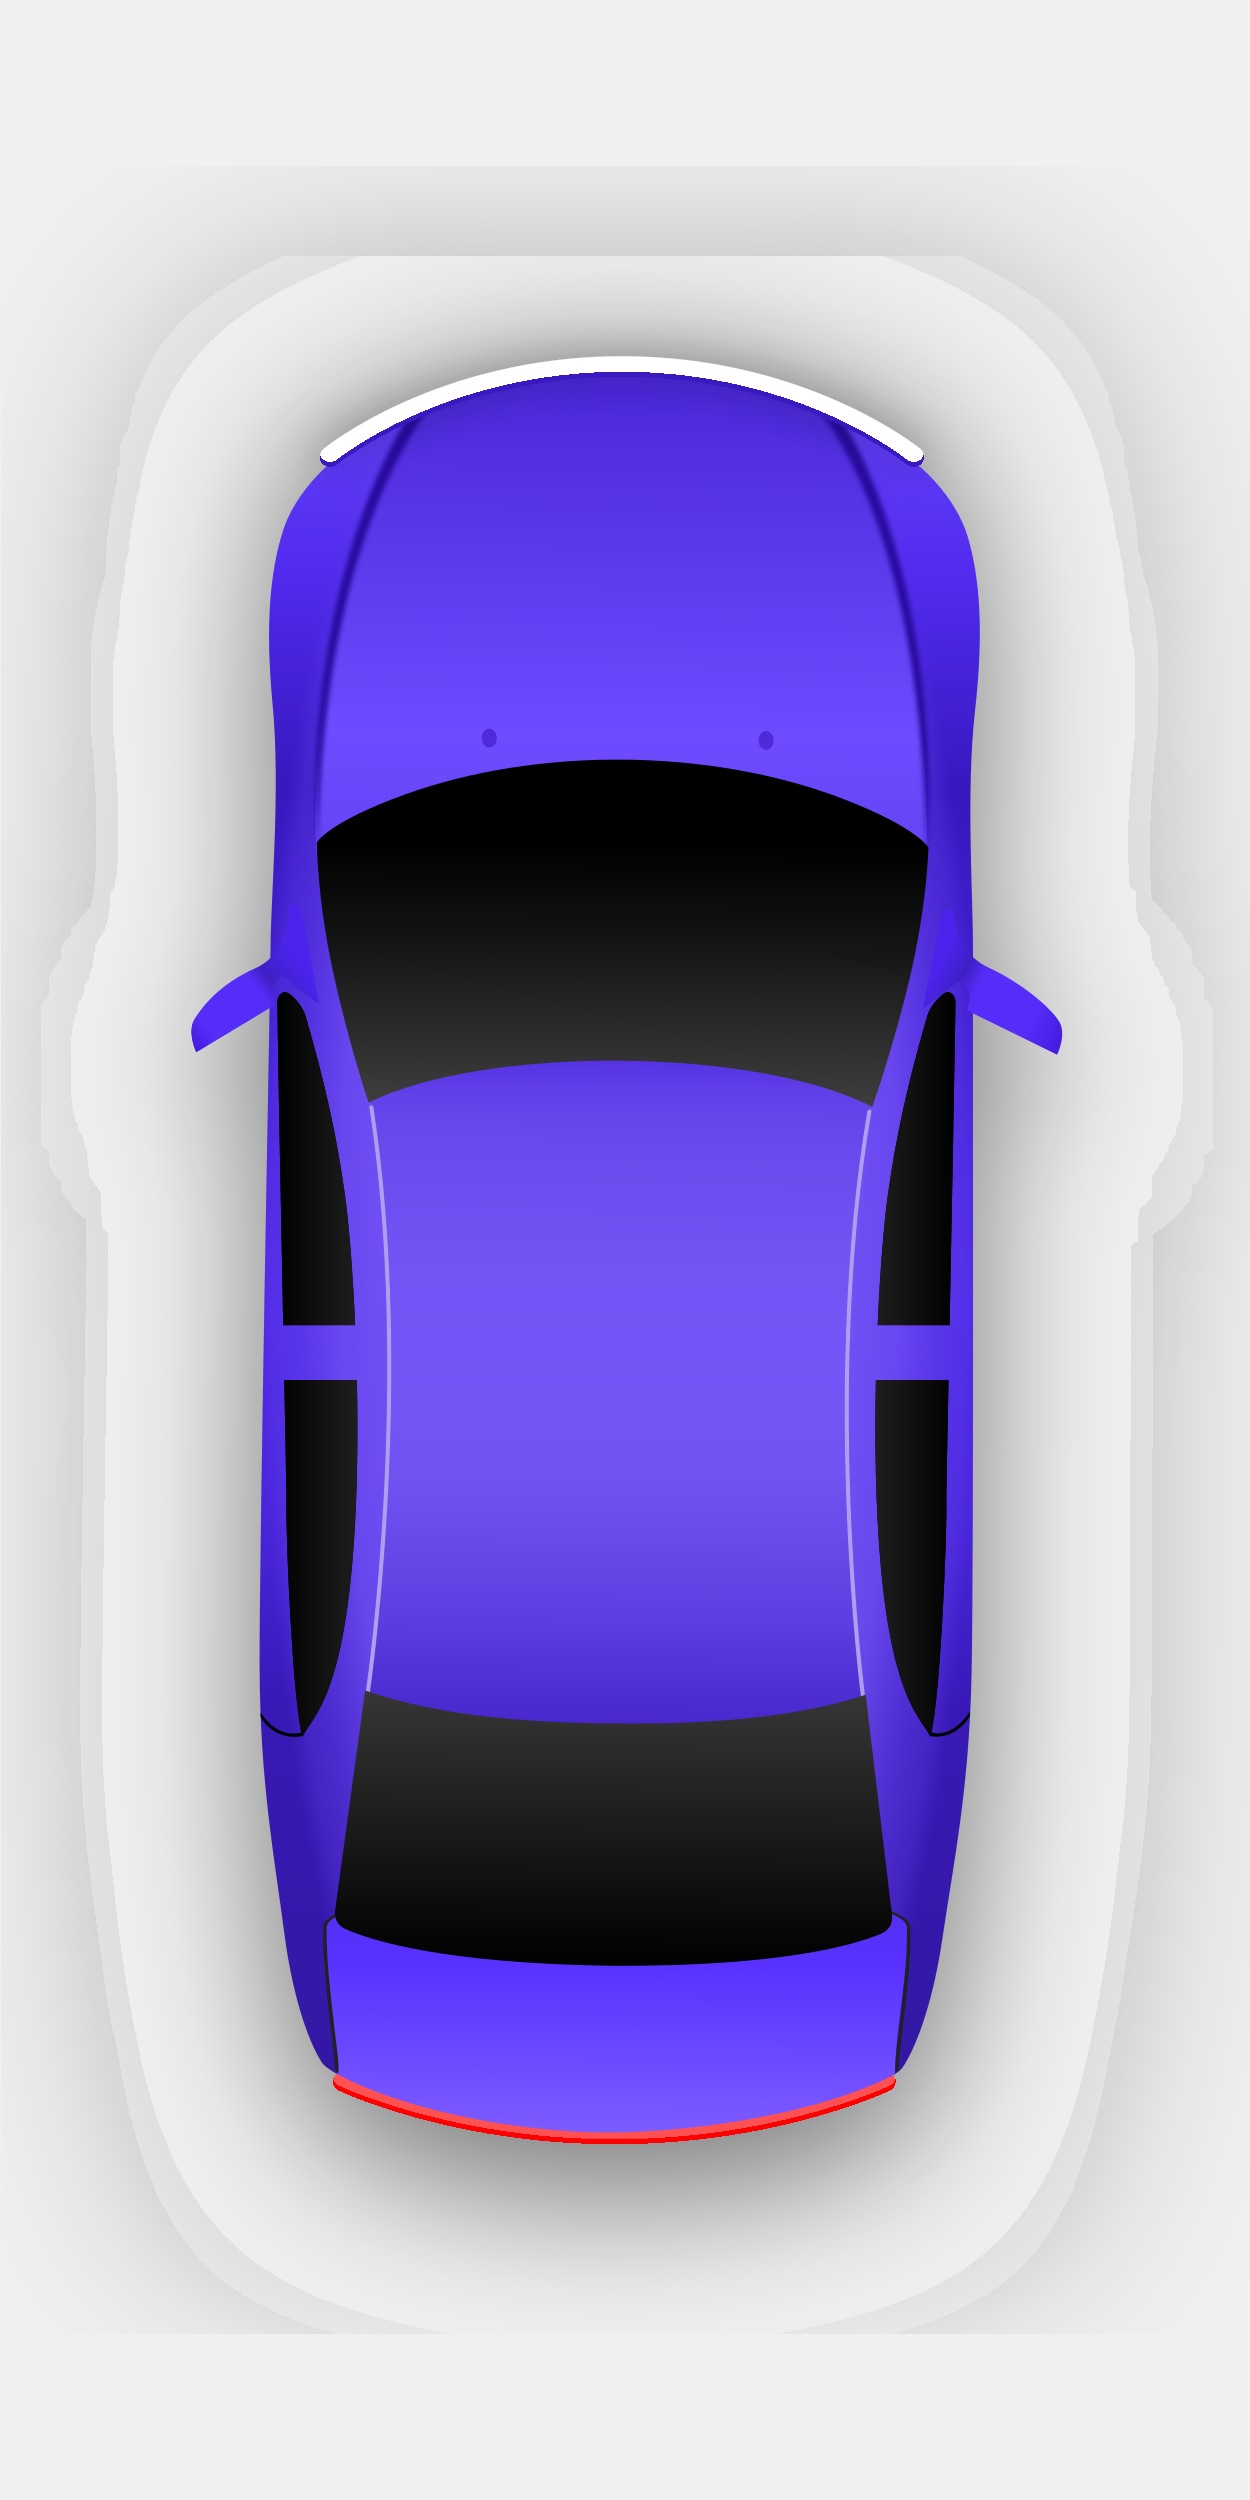
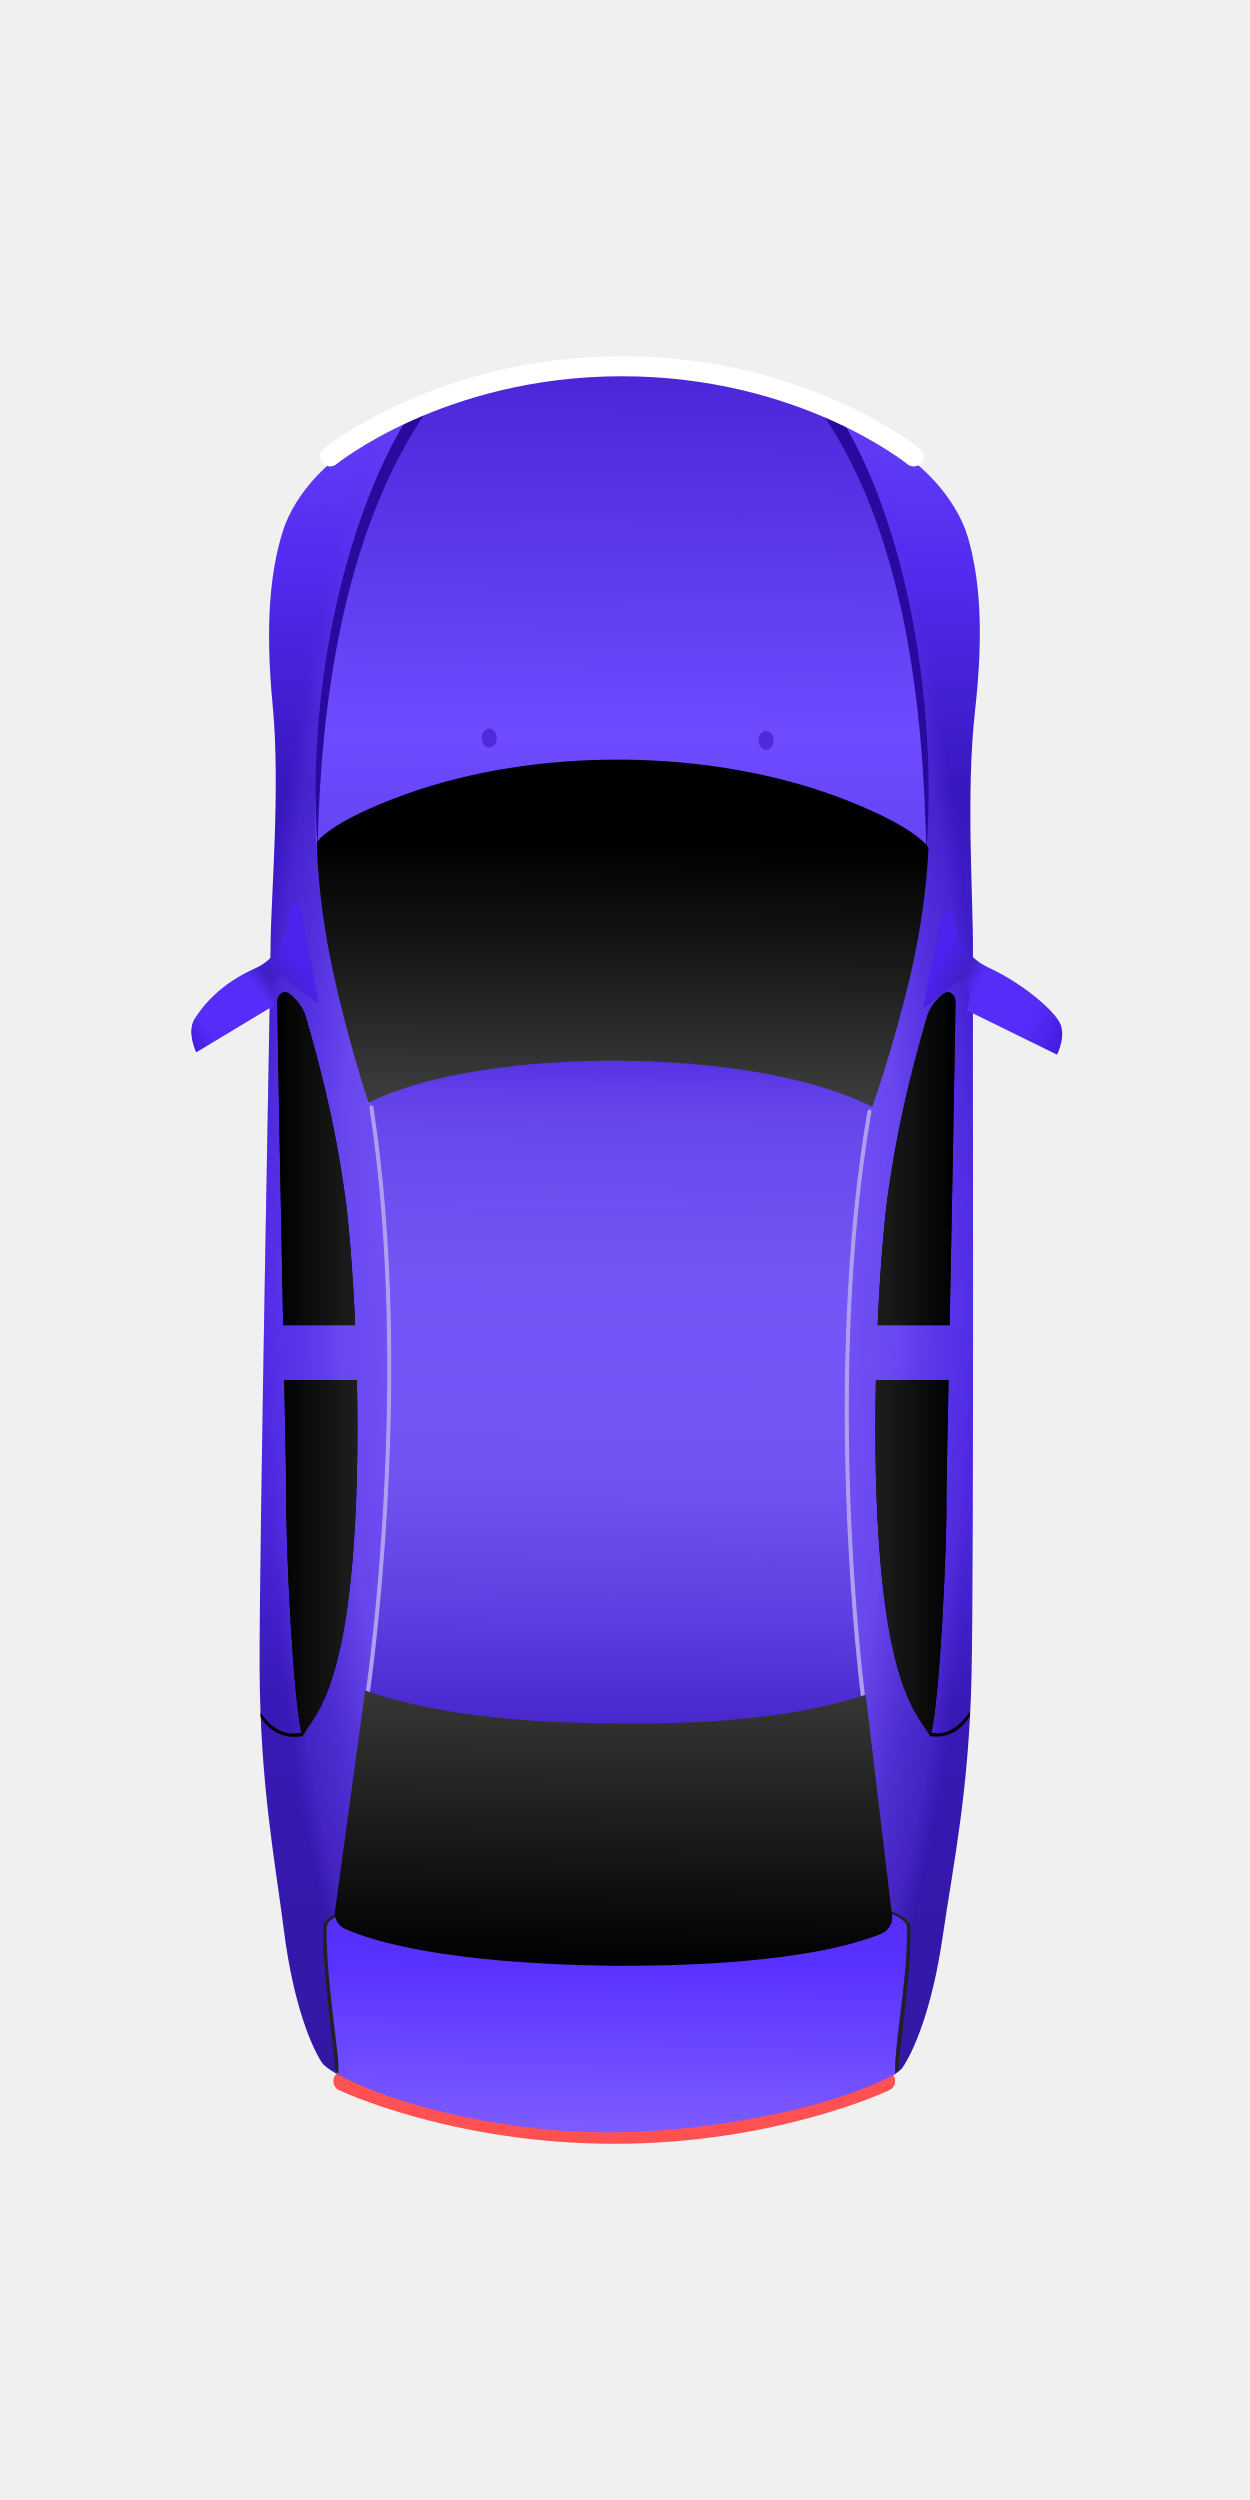
<svg xmlns="http://www.w3.org/2000/svg" width="25" height="50" viewBox="0 0 25 50" fill="none">
  <g clip-path="url(#clip0_368_15674)">
-     <g filter="url(#filter0_d_368_15674)">
-       <g filter="url(#filter1_d_368_15674)">
-         <path fill-rule="evenodd" clip-rule="evenodd" d="M12.534 7.378C13.801 7.404 15.72 8.019 16.407 8.22C17.093 8.42 16.811 8.523 17.59 8.829C18.37 9.135 19.13 9.965 19.358 10.745C19.585 11.526 19.686 12.575 19.5 14.221C19.314 15.866 19.467 18.024 19.459 19.012C19.451 20 19.482 31.199 19.431 33.5C19.381 35.801 19.069 37.261 18.852 38.742C18.637 40.223 18.254 41.058 18.048 41.355C17.842 41.653 15.659 42.608 12.906 42.584C12.677 42.582 12.453 42.579 12.234 42.575C12.015 42.575 11.79 42.575 11.561 42.573C8.808 42.549 6.642 41.557 6.441 41.256C6.24 40.955 5.872 40.114 5.681 38.629C5.49 37.145 5.204 35.68 5.192 33.378C5.181 31.077 5.404 19.88 5.412 18.892C5.42 17.904 5.611 15.749 5.453 14.101C5.295 12.452 5.413 11.405 5.655 10.629C5.896 9.852 6.669 9.035 7.454 8.742C8.239 8.45 7.958 8.342 8.648 8.154C9.338 7.965 11.267 7.382 12.534 7.378" fill="url(#paint0_linear_368_15674)" />
-         <path fill-rule="evenodd" clip-rule="evenodd" d="M12.534 7.378C13.801 7.404 15.72 8.019 16.407 8.22C17.093 8.42 16.811 8.523 17.59 8.829C18.37 9.135 19.13 9.965 19.358 10.745C19.585 11.526 19.686 12.575 19.5 14.221C19.314 15.866 19.467 18.024 19.459 19.012C19.451 20 19.482 31.199 19.431 33.5C19.381 35.801 19.069 37.261 18.852 38.742C18.637 40.223 18.254 41.058 18.048 41.355C17.842 41.653 15.659 42.608 12.906 42.584C12.677 42.582 12.453 42.579 12.234 42.575C12.015 42.575 11.79 42.575 11.561 42.573C8.808 42.549 6.642 41.557 6.441 41.256C6.24 40.955 5.872 40.114 5.681 38.629C5.49 37.145 5.204 35.68 5.192 33.378C5.181 31.077 5.404 19.88 5.412 18.892C5.42 17.904 5.611 15.749 5.453 14.101C5.295 12.452 5.413 11.405 5.655 10.629C5.896 9.852 6.669 9.035 7.454 8.742C8.239 8.45 7.958 8.342 8.648 8.154C9.338 7.965 11.267 7.382 12.534 7.378" fill="url(#paint1_radial_368_15674)" />
-         <g filter="url(#filter2_i_368_15674)">
-           <path d="M6.867 41.623C6.867 41.623 9.084 42.676 12.285 42.676C15.486 42.676 17.703 41.623 17.703 41.623" stroke="#FF5151" stroke-width="0.4" stroke-linecap="round" />
-         </g>
-         <path fill-rule="evenodd" clip-rule="evenodd" d="M12.534 7.378C14.31 7.378 15.72 8.019 16.406 8.22C17.052 8.888 17.28 9.623 17.494 10.004C18.22 12.408 18.54 14.075 18.54 17.002C18.354 18.648 17.719 21.119 17.421 22.071C17.101 23.096 16.769 28.207 16.994 30.583C16.994 32.13 17.584 36.438 17.822 38.259C18.168 38.371 18.219 38.517 18.147 39.108C17.962 40.634 17.87 41.228 17.935 41.357C17.908 41.396 17.961 41.444 17.87 41.501C16.391 42.267 13.88 42.65 12.152 42.65C10.424 42.65 8.127 42.224 6.747 41.484C6.747 41.353 6.728 41.044 6.704 40.853C6.681 40.662 6.407 39.4 6.495 38.629C6.495 38.509 6.535 38.412 6.77 38.281C6.77 37.496 7.334 34.616 7.695 30.583C7.915 27.162 7.716 23.172 7.398 21.999C6.735 19.549 6.506 18.488 6.514 17.5C6.106 17.5 6.386 13.903 6.651 13.049C6.804 12.068 7.467 9.951 7.686 9.553C7.905 9.154 8.041 8.469 8.648 8.153C9.338 7.965 10.758 7.378 12.534 7.378Z" fill="url(#paint2_linear_368_15674)" />
-         <g filter="url(#filter3_f_368_15674)">
-           <path fill-rule="evenodd" clip-rule="evenodd" d="M16.416 8.227C18.11 10.668 18.469 14.177 18.527 17.055C18.753 14.023 18.121 10.51 16.837 8.396C16.712 8.314 16.521 8.252 16.416 8.227Z" fill="#280A9E" />
-         </g>
-         <g filter="url(#filter4_f_368_15674)">
-           <path fill-rule="evenodd" clip-rule="evenodd" d="M8.561 8.179C6.866 10.62 6.411 14.075 6.352 16.953C6.127 13.921 6.851 10.49 8.134 8.377C8.24 8.279 8.456 8.204 8.561 8.179Z" fill="#280A9E" />
-         </g>
-         <g filter="url(#filter5_di_368_15674)">
-           <path d="M6.602 9.128C6.602 9.128 8.812 7.325 12.438 7.325C16.064 7.325 18.274 9.128 18.274 9.128" stroke="white" stroke-width="0.4" stroke-linecap="round" />
-         </g>
-         <path fill-rule="evenodd" clip-rule="evenodd" d="M7.395 33.871L7.38 33.882C7.362 33.896 7.337 33.892 7.323 33.874C7.316 33.865 7.312 33.855 7.314 33.844C7.365 33.49 8.207 27.481 7.386 22.152C7.384 22.14 7.387 22.129 7.394 22.12C7.408 22.102 7.433 22.098 7.451 22.111L7.452 22.112C7.461 22.119 7.467 22.129 7.469 22.14C8.316 27.636 7.398 33.854 7.395 33.871Z" fill="#3910D7" />
-         <path fill-rule="evenodd" clip-rule="evenodd" d="M7.395 33.871L7.38 33.882C7.362 33.896 7.337 33.892 7.323 33.874C7.316 33.865 7.312 33.855 7.314 33.844C7.365 33.49 8.207 27.481 7.386 22.152C7.384 22.14 7.387 22.129 7.394 22.12C7.408 22.102 7.433 22.098 7.451 22.111L7.452 22.112C7.461 22.119 7.467 22.129 7.469 22.14C8.316 27.636 7.398 33.854 7.395 33.871Z" fill="white" fill-opacity="0.59" />
-         <path fill-rule="evenodd" clip-rule="evenodd" d="M5.111 19.366C4.398 19.685 4.062 20.117 3.896 20.377C3.732 20.637 3.925 21.043 3.925 21.043L5.496 20.096C5.496 20.096 5.37 19.762 5.517 19.621C5.664 19.48 5.612 19.503 5.91 19.743C6.207 19.984 6.376 20.08 6.376 20.08C6.376 20.08 6.186 19.009 6.12 18.691C6.108 18.632 6.063 17.942 5.804 18.102C5.804 18.102 5.825 19.047 5.111 19.366Z" fill="#562DF8" />
-         <path fill-rule="evenodd" clip-rule="evenodd" d="M5.111 19.366C4.398 19.685 4.062 20.117 3.896 20.377C3.732 20.637 3.925 21.043 3.925 21.043L5.496 20.096C5.496 20.096 5.37 19.762 5.517 19.621C5.664 19.48 5.612 19.503 5.91 19.743C6.207 19.984 6.376 20.08 6.376 20.08C6.376 20.08 6.186 19.009 6.12 18.691C6.108 18.632 6.063 17.942 5.804 18.102C5.804 18.102 5.825 19.047 5.111 19.366Z" fill="url(#paint3_linear_368_15674)" />
-         <path fill-rule="evenodd" clip-rule="evenodd" d="M17.221 33.955L17.235 33.966C17.253 33.979 17.279 33.976 17.293 33.959C17.3 33.95 17.303 33.941 17.302 33.929C17.259 33.583 16.518 27.555 17.43 22.237C17.432 22.226 17.43 22.214 17.423 22.205C17.409 22.187 17.384 22.183 17.366 22.196L17.365 22.196C17.356 22.203 17.349 22.212 17.347 22.224C16.407 27.705 17.218 33.937 17.221 33.955Z" fill="#3910D7" />
-         <path fill-rule="evenodd" clip-rule="evenodd" d="M17.221 33.955L17.235 33.966C17.253 33.979 17.279 33.976 17.293 33.959C17.3 33.95 17.303 33.941 17.302 33.929C17.259 33.583 16.518 27.555 17.43 22.237C17.432 22.226 17.43 22.214 17.423 22.205C17.409 22.187 17.384 22.183 17.366 22.196L17.365 22.196C17.356 22.203 17.349 22.212 17.347 22.224C16.407 27.705 17.218 33.937 17.221 33.955Z" fill="white" fill-opacity="0.59" />
-         <path d="M18.927 29.953C18.947 30.779 18.793 34.139 18.606 34.733C18.432 34.366 17.862 34.029 17.617 31.335C17.51 30.158 17.492 28.83 17.518 27.603L18.971 27.603C18.947 28.82 18.929 29.726 18.927 29.953ZM18.873 19.873C18.989 19.788 19.112 19.9 19.11 20.043C19.084 21.77 19.034 24.386 18.992 26.504L17.553 26.503C17.602 25.385 17.682 24.436 17.758 23.895C17.923 22.707 18.162 21.639 18.543 20.325C18.592 20.156 18.731 19.978 18.873 19.873Z" fill="#000202" />
-         <path d="M18.927 29.953C18.947 30.779 18.793 34.139 18.606 34.733C18.432 34.366 17.862 34.029 17.617 31.335C17.51 30.158 17.492 28.83 17.518 27.603L18.971 27.603C18.947 28.82 18.929 29.726 18.927 29.953ZM18.873 19.873C18.989 19.788 19.112 19.9 19.11 20.043C19.084 21.77 19.034 24.386 18.992 26.504L17.553 26.503C17.602 25.385 17.682 24.436 17.758 23.895C17.923 22.707 18.162 21.639 18.543 20.325C18.592 20.156 18.731 19.978 18.873 19.873Z" fill="url(#paint4_linear_368_15674)" />
-         <path d="M5.728 29.953C5.709 30.779 5.863 34.139 6.049 34.733C6.224 34.366 6.794 34.029 7.039 31.335C7.146 30.158 7.164 28.83 7.138 27.603L5.685 27.603C5.709 28.82 5.726 29.726 5.728 29.953ZM5.783 19.873C5.667 19.788 5.544 19.9 5.546 20.043C5.571 21.77 5.622 24.386 5.664 26.504L7.103 26.503C7.054 25.385 6.974 24.436 6.898 23.895C6.733 22.707 6.494 21.639 6.113 20.325C6.064 20.156 5.925 19.978 5.783 19.873Z" fill="#000202" />
-         <path d="M5.728 29.953C5.709 30.779 5.863 34.139 6.049 34.733C6.224 34.366 6.794 34.029 7.039 31.335C7.146 30.158 7.164 28.83 7.138 27.603L5.685 27.603C5.709 28.82 5.726 29.726 5.728 29.953ZM5.783 19.873C5.667 19.788 5.544 19.9 5.546 20.043C5.571 21.77 5.622 24.386 5.664 26.504L7.103 26.503C7.054 25.385 6.974 24.436 6.898 23.895C6.733 22.707 6.494 21.639 6.113 20.325C6.064 20.156 5.925 19.978 5.783 19.873Z" fill="url(#paint5_linear_368_15674)" />
-         <path fill-rule="evenodd" clip-rule="evenodd" d="M18.603 34.721C18.603 34.721 19.089 34.839 19.396 34.318L19.397 34.232C19.027 34.795 18.627 34.65 18.627 34.65" fill="#000202" />
-         <path fill-rule="evenodd" clip-rule="evenodd" d="M6.052 34.72C6.052 34.72 5.52 34.859 5.212 34.338L5.212 34.252C5.582 34.816 6.028 34.649 6.028 34.649" fill="#000202" />
-         <path fill-rule="evenodd" clip-rule="evenodd" d="M19.061 18.207C19.061 18.207 19.054 19.016 19.762 19.347C20.47 19.678 21.021 20.166 21.182 20.429C21.342 20.692 21.142 21.094 21.142 21.094L19.335 20.207C19.335 20.207 19.466 19.875 19.322 19.731C19.177 19.587 19.191 19.604 18.89 19.839C18.587 20.074 18.455 20.175 18.455 20.175C18.455 20.175 18.663 19.108 18.734 18.792C18.747 18.732 18.805 18.043 19.061 18.207Z" fill="url(#paint6_linear_368_15674)" />
-         <path fill-rule="evenodd" clip-rule="evenodd" d="M9.783 14.95C9.866 14.951 9.935 14.867 9.936 14.762C9.937 14.659 9.869 14.573 9.786 14.573C9.703 14.572 9.635 14.656 9.634 14.76C9.633 14.864 9.7 14.949 9.783 14.95" fill="#4E2ADB" />
-         <path fill-rule="evenodd" clip-rule="evenodd" d="M15.321 14.997C15.404 14.998 15.472 14.914 15.473 14.809C15.474 14.705 15.407 14.62 15.324 14.62C15.241 14.619 15.172 14.703 15.171 14.807C15.17 14.911 15.238 14.996 15.321 14.997" fill="#4E2ADB" />
-         <path fill-rule="evenodd" clip-rule="evenodd" d="M6.846 38.228L6.894 38.238L6.879 38.267C6.878 38.268 6.537 38.374 6.533 38.545C6.528 38.847 6.544 39.17 6.581 39.572C6.617 39.971 6.673 40.451 6.749 41.066C6.767 41.213 6.773 41.348 6.77 41.473L6.699 41.395C6.698 41.293 6.692 41.185 6.677 41.068C6.602 40.455 6.546 39.976 6.509 39.574C6.472 39.172 6.456 38.848 6.462 38.545C6.466 38.346 6.845 38.228 6.846 38.228" fill="#1F2222" />
-         <path fill-rule="evenodd" clip-rule="evenodd" d="M17.826 38.228L17.777 38.238L17.793 38.267C17.794 38.268 18.135 38.374 18.139 38.545C18.144 38.847 18.128 39.17 18.091 39.572C18.055 39.971 17.998 40.451 17.923 41.066C17.905 41.213 17.899 41.348 17.902 41.473L17.973 41.395C17.974 41.293 17.98 41.185 17.995 41.068C18.07 40.455 18.126 39.976 18.163 39.574C18.2 39.172 18.216 38.848 18.21 38.545C18.206 38.346 17.827 38.228 17.826 38.228" fill="#1F2222" />
-         <path fill-rule="evenodd" clip-rule="evenodd" d="M8.097 15.89C6.559 16.446 6.336 16.848 6.336 16.848C6.336 16.848 6.343 17.971 6.659 19.426C6.975 20.881 7.372 22.053 7.372 22.053C9.686 20.898 15.151 20.944 17.445 22.139C17.445 22.139 17.862 20.974 18.203 19.525C18.544 18.075 18.569 16.953 18.569 16.953C18.569 16.953 18.354 16.547 16.826 15.964C14.196 14.963 10.743 14.933 8.097 15.89" fill="url(#paint7_linear_368_15674)" />
-         <path fill-rule="evenodd" clip-rule="evenodd" d="M12.303 34.467C10.791 34.464 8.832 34.349 7.303 33.809C7.102 35.278 6.902 36.748 6.701 38.217C6.68 38.371 6.761 38.515 6.906 38.58C7.419 38.809 8.87 39.273 12.262 39.316C15.653 39.331 17.113 38.891 17.63 38.671C17.775 38.609 17.859 38.467 17.841 38.313C17.665 36.84 17.49 35.367 17.314 33.894C15.776 34.408 13.815 34.489 12.303 34.467" fill="url(#paint8_linear_368_15674)" />
-       </g>
-     </g>
+     <path fill-rule="evenodd" clip-rule="evenodd" d="M12.534 7.378C13.801 7.404 15.72 8.019 16.407 8.22C17.093 8.42 16.811 8.523 17.59 8.829C18.37 9.135 19.13 9.965 19.358 10.745C19.585 11.526 19.686 12.575 19.5 14.221C19.314 15.866 19.467 18.024 19.459 19.012C19.451 20 19.482 31.199 19.431 33.5C19.381 35.801 19.069 37.261 18.852 38.742C18.637 40.223 18.254 41.058 18.048 41.355C17.842 41.653 15.659 42.608 12.906 42.584C12.677 42.582 12.453 42.579 12.234 42.575C12.015 42.575 11.79 42.575 11.561 42.573C8.808 42.549 6.642 41.557 6.441 41.256C6.24 40.955 5.872 40.114 5.681 38.629C5.49 37.145 5.204 35.68 5.192 33.378C5.181 31.077 5.404 19.88 5.412 18.892C5.42 17.904 5.611 15.749 5.453 14.101C5.295 12.452 5.413 11.405 5.655 10.629C5.896 9.852 6.669 9.035 7.454 8.742C8.239 8.45 7.958 8.342 8.648 8.154C9.338 7.965 11.267 7.382 12.534 7.378" fill="url(#paint0_linear_368_15674)" />
+     <path fill-rule="evenodd" clip-rule="evenodd" d="M12.534 7.378C13.801 7.404 15.72 8.019 16.407 8.22C17.093 8.42 16.811 8.523 17.59 8.829C18.37 9.135 19.13 9.965 19.358 10.745C19.585 11.526 19.686 12.575 19.5 14.221C19.314 15.866 19.467 18.024 19.459 19.012C19.451 20 19.482 31.199 19.431 33.5C19.381 35.801 19.069 37.261 18.852 38.742C18.637 40.223 18.254 41.058 18.048 41.355C17.842 41.653 15.659 42.608 12.906 42.584C12.677 42.582 12.453 42.579 12.234 42.575C12.015 42.575 11.79 42.575 11.561 42.573C8.808 42.549 6.642 41.557 6.441 41.256C6.24 40.955 5.872 40.114 5.681 38.629C5.49 37.145 5.204 35.68 5.192 33.378C5.181 31.077 5.404 19.88 5.412 18.892C5.42 17.904 5.611 15.749 5.453 14.101C5.295 12.452 5.413 11.405 5.655 10.629C5.896 9.852 6.669 9.035 7.454 8.742C8.239 8.45 7.958 8.342 8.648 8.154C9.338 7.965 11.267 7.382 12.534 7.378" fill="url(#paint1_radial_368_15674)" />
+     <path d="M6.867 41.623C6.867 41.623 9.084 42.676 12.285 42.676C15.486 42.676 17.703 41.623 17.703 41.623" stroke="#FF5151" stroke-width="0.4" stroke-linecap="round" />
+     <path fill-rule="evenodd" clip-rule="evenodd" d="M12.534 7.378C14.31 7.378 15.72 8.019 16.406 8.22C17.052 8.888 17.28 9.623 17.494 10.004C18.22 12.408 18.54 14.075 18.54 17.002C18.354 18.648 17.719 21.119 17.421 22.071C17.101 23.096 16.769 28.207 16.994 30.583C16.994 32.13 17.584 36.438 17.822 38.259C18.168 38.371 18.219 38.517 18.147 39.108C17.962 40.634 17.87 41.228 17.935 41.357C17.908 41.396 17.961 41.444 17.87 41.501C16.391 42.267 13.88 42.65 12.152 42.65C10.424 42.65 8.127 42.224 6.747 41.484C6.747 41.353 6.728 41.044 6.704 40.853C6.681 40.662 6.407 39.4 6.495 38.629C6.495 38.509 6.535 38.412 6.77 38.281C6.77 37.496 7.334 34.616 7.695 30.583C7.915 27.162 7.716 23.172 7.398 21.999C6.735 19.549 6.506 18.488 6.514 17.5C6.106 17.5 6.386 13.903 6.651 13.049C6.804 12.068 7.467 9.951 7.686 9.553C7.905 9.154 8.041 8.469 8.648 8.153C9.338 7.965 10.758 7.378 12.534 7.378Z" fill="url(#paint2_linear_368_15674)" />
+     <path fill-rule="evenodd" clip-rule="evenodd" d="M16.416 8.227C18.11 10.668 18.469 14.177 18.527 17.055C18.753 14.023 18.121 10.51 16.837 8.396C16.712 8.314 16.521 8.252 16.416 8.227Z" fill="#280A9E" />
+     <path fill-rule="evenodd" clip-rule="evenodd" d="M8.561 8.179C6.866 10.62 6.411 14.075 6.352 16.953C6.127 13.921 6.851 10.49 8.134 8.377C8.24 8.279 8.456 8.204 8.561 8.179Z" fill="#280A9E" />
+     <path d="M6.602 9.128C6.602 9.128 8.812 7.325 12.438 7.325C16.064 7.325 18.274 9.128 18.274 9.128" stroke="white" stroke-width="0.4" stroke-linecap="round" />
+     <path fill-rule="evenodd" clip-rule="evenodd" d="M7.395 33.871L7.38 33.882C7.362 33.896 7.337 33.892 7.323 33.874C7.316 33.865 7.312 33.855 7.314 33.844C7.365 33.49 8.207 27.481 7.386 22.152C7.384 22.14 7.387 22.129 7.394 22.12C7.408 22.102 7.433 22.098 7.451 22.111L7.452 22.112C7.461 22.119 7.467 22.129 7.469 22.14C8.316 27.636 7.398 33.854 7.395 33.871Z" fill="#3910D7" />
+     <path fill-rule="evenodd" clip-rule="evenodd" d="M7.395 33.871L7.38 33.882C7.362 33.896 7.337 33.892 7.323 33.874C7.316 33.865 7.312 33.855 7.314 33.844C7.365 33.49 8.207 27.481 7.386 22.152C7.384 22.14 7.387 22.129 7.394 22.12C7.408 22.102 7.433 22.098 7.451 22.111L7.452 22.112C7.461 22.119 7.467 22.129 7.469 22.14C8.316 27.636 7.398 33.854 7.395 33.871Z" fill="white" fill-opacity="0.59" />
+     <path fill-rule="evenodd" clip-rule="evenodd" d="M5.111 19.366C4.398 19.685 4.062 20.117 3.896 20.377C3.732 20.637 3.925 21.043 3.925 21.043L5.496 20.096C5.496 20.096 5.37 19.762 5.517 19.621C5.664 19.48 5.612 19.503 5.91 19.743C6.207 19.984 6.376 20.08 6.376 20.08C6.376 20.08 6.186 19.009 6.12 18.691C6.108 18.632 6.063 17.942 5.804 18.102C5.804 18.102 5.825 19.047 5.111 19.366Z" fill="#562DF8" />
+     <path fill-rule="evenodd" clip-rule="evenodd" d="M5.111 19.366C4.398 19.685 4.062 20.117 3.896 20.377C3.732 20.637 3.925 21.043 3.925 21.043L5.496 20.096C5.496 20.096 5.37 19.762 5.517 19.621C5.664 19.48 5.612 19.503 5.91 19.743C6.207 19.984 6.376 20.08 6.376 20.08C6.376 20.08 6.186 19.009 6.12 18.691C6.108 18.632 6.063 17.942 5.804 18.102C5.804 18.102 5.825 19.047 5.111 19.366Z" fill="url(#paint3_linear_368_15674)" />
+     <path fill-rule="evenodd" clip-rule="evenodd" d="M17.221 33.955L17.235 33.966C17.253 33.979 17.279 33.976 17.293 33.959C17.3 33.95 17.303 33.941 17.302 33.929C17.259 33.583 16.518 27.555 17.43 22.237C17.432 22.226 17.43 22.214 17.423 22.205C17.409 22.187 17.384 22.183 17.366 22.196L17.365 22.196C17.356 22.203 17.349 22.212 17.347 22.224C16.407 27.705 17.218 33.937 17.221 33.955Z" fill="#3910D7" />
+     <path fill-rule="evenodd" clip-rule="evenodd" d="M17.221 33.955L17.235 33.966C17.253 33.979 17.279 33.976 17.293 33.959C17.3 33.95 17.303 33.941 17.302 33.929C17.259 33.583 16.518 27.555 17.43 22.237C17.432 22.226 17.43 22.214 17.423 22.205C17.409 22.187 17.384 22.183 17.366 22.196L17.365 22.196C17.356 22.203 17.349 22.212 17.347 22.224C16.407 27.705 17.218 33.937 17.221 33.955Z" fill="white" fill-opacity="0.59" />
+     <path d="M18.927 29.953C18.947 30.779 18.793 34.139 18.606 34.733C18.432 34.366 17.862 34.029 17.617 31.335C17.51 30.158 17.492 28.83 17.518 27.603L18.971 27.603C18.947 28.82 18.929 29.726 18.927 29.953ZM18.873 19.873C18.989 19.788 19.112 19.9 19.11 20.043C19.084 21.77 19.034 24.386 18.992 26.504L17.553 26.503C17.602 25.385 17.682 24.436 17.758 23.895C17.923 22.707 18.162 21.639 18.543 20.325C18.592 20.156 18.731 19.978 18.873 19.873Z" fill="#000202" />
+     <path d="M18.927 29.953C18.947 30.779 18.793 34.139 18.606 34.733C18.432 34.366 17.862 34.029 17.617 31.335C17.51 30.158 17.492 28.83 17.518 27.603L18.971 27.603C18.947 28.82 18.929 29.726 18.927 29.953ZM18.873 19.873C18.989 19.788 19.112 19.9 19.11 20.043C19.084 21.77 19.034 24.386 18.992 26.504L17.553 26.503C17.602 25.385 17.682 24.436 17.758 23.895C17.923 22.707 18.162 21.639 18.543 20.325C18.592 20.156 18.731 19.978 18.873 19.873Z" fill="url(#paint4_linear_368_15674)" />
+     <path d="M5.728 29.953C5.709 30.779 5.863 34.139 6.049 34.733C6.224 34.366 6.794 34.029 7.039 31.335C7.146 30.158 7.164 28.83 7.138 27.603L5.685 27.603C5.709 28.82 5.726 29.726 5.728 29.953ZM5.783 19.873C5.667 19.788 5.544 19.9 5.546 20.043C5.571 21.77 5.622 24.386 5.664 26.504L7.103 26.503C7.054 25.385 6.974 24.436 6.898 23.895C6.733 22.707 6.494 21.639 6.113 20.325C6.064 20.156 5.925 19.978 5.783 19.873Z" fill="#000202" />
+     <path d="M5.728 29.953C5.709 30.779 5.863 34.139 6.049 34.733C6.224 34.366 6.794 34.029 7.039 31.335C7.146 30.158 7.164 28.83 7.138 27.603L5.685 27.603C5.709 28.82 5.726 29.726 5.728 29.953ZM5.783 19.873C5.667 19.788 5.544 19.9 5.546 20.043C5.571 21.77 5.622 24.386 5.664 26.504L7.103 26.503C7.054 25.385 6.974 24.436 6.898 23.895C6.733 22.707 6.494 21.639 6.113 20.325C6.064 20.156 5.925 19.978 5.783 19.873Z" fill="url(#paint5_linear_368_15674)" />
+     <path fill-rule="evenodd" clip-rule="evenodd" d="M18.603 34.721C18.603 34.721 19.089 34.839 19.396 34.318L19.397 34.232C19.027 34.795 18.627 34.65 18.627 34.65" fill="#000202" />
+     <path fill-rule="evenodd" clip-rule="evenodd" d="M6.052 34.72C6.052 34.72 5.52 34.859 5.212 34.338L5.212 34.252C5.582 34.816 6.028 34.649 6.028 34.649" fill="#000202" />
+     <path fill-rule="evenodd" clip-rule="evenodd" d="M19.061 18.207C19.061 18.207 19.054 19.016 19.762 19.347C20.47 19.678 21.021 20.166 21.182 20.429C21.342 20.692 21.142 21.094 21.142 21.094L19.335 20.207C19.335 20.207 19.466 19.875 19.322 19.731C19.177 19.587 19.191 19.604 18.89 19.839C18.587 20.074 18.455 20.175 18.455 20.175C18.455 20.175 18.663 19.108 18.734 18.792C18.747 18.732 18.805 18.043 19.061 18.207Z" fill="url(#paint6_linear_368_15674)" />
+     <path fill-rule="evenodd" clip-rule="evenodd" d="M9.783 14.95C9.866 14.951 9.935 14.867 9.936 14.762C9.937 14.659 9.869 14.573 9.786 14.573C9.703 14.572 9.635 14.656 9.634 14.76C9.633 14.864 9.7 14.949 9.783 14.95" fill="#4E2ADB" />
+     <path fill-rule="evenodd" clip-rule="evenodd" d="M15.321 14.997C15.404 14.998 15.472 14.914 15.473 14.809C15.474 14.705 15.407 14.62 15.324 14.62C15.241 14.619 15.172 14.703 15.171 14.807C15.17 14.911 15.238 14.996 15.321 14.997" fill="#4E2ADB" />
+     <path fill-rule="evenodd" clip-rule="evenodd" d="M6.846 38.228L6.894 38.238L6.879 38.267C6.878 38.268 6.537 38.374 6.533 38.545C6.528 38.847 6.544 39.17 6.581 39.572C6.617 39.971 6.673 40.451 6.749 41.066C6.767 41.213 6.773 41.348 6.77 41.473L6.699 41.395C6.698 41.293 6.692 41.185 6.677 41.068C6.602 40.455 6.546 39.976 6.509 39.574C6.472 39.172 6.456 38.848 6.462 38.545C6.466 38.346 6.845 38.228 6.846 38.228" fill="#1F2222" />
+     <path fill-rule="evenodd" clip-rule="evenodd" d="M17.826 38.228L17.777 38.238L17.793 38.267C17.794 38.268 18.135 38.374 18.139 38.545C18.144 38.847 18.128 39.17 18.091 39.572C18.055 39.971 17.998 40.451 17.923 41.066C17.905 41.213 17.899 41.348 17.902 41.473L17.973 41.395C17.974 41.293 17.98 41.185 17.995 41.068C18.07 40.455 18.126 39.976 18.163 39.574C18.2 39.172 18.216 38.848 18.21 38.545C18.206 38.346 17.827 38.228 17.826 38.228" fill="#1F2222" />
+     <path fill-rule="evenodd" clip-rule="evenodd" d="M8.097 15.89C6.559 16.446 6.336 16.848 6.336 16.848C6.336 16.848 6.343 17.971 6.659 19.426C6.975 20.881 7.372 22.053 7.372 22.053C9.686 20.898 15.151 20.944 17.445 22.139C17.445 22.139 17.862 20.974 18.203 19.525C18.544 18.075 18.569 16.953 18.569 16.953C18.569 16.953 18.354 16.547 16.826 15.964C14.196 14.963 10.743 14.933 8.097 15.89" fill="url(#paint7_linear_368_15674)" />
+     <path fill-rule="evenodd" clip-rule="evenodd" d="M12.303 34.467C10.791 34.464 8.832 34.349 7.303 33.809C7.102 35.278 6.902 36.748 6.701 38.217C6.68 38.371 6.761 38.515 6.906 38.58C7.419 38.809 8.87 39.273 12.262 39.316C15.653 39.331 17.113 38.891 17.63 38.671C17.775 38.609 17.859 38.467 17.841 38.313C17.665 36.84 17.49 35.367 17.314 33.894C15.776 34.408 13.815 34.489 12.303 34.467" fill="url(#paint8_linear_368_15674)" />
  </g>
  <defs>
-     <filter id="filter0_d_368_15674" x="0.03" y="3.325" width="25.014" height="43.351" filterUnits="userSpaceOnUse" color-interpolation-filters="sRGB">
-       <feFlood flood-opacity="0" result="BackgroundImageFix" />
-       <feColorMatrix in="SourceAlpha" type="matrix" values="0 0 0 0 0 0 0 0 0 0 0 0 0 0 0 0 0 0 127 0" result="hardAlpha" />
-       <feOffset />
-       <feGaussianBlur stdDeviation="1.9" />
-       <feComposite in2="hardAlpha" operator="out" />
-       <feColorMatrix type="matrix" values="0 0 0 0 0 0 0 0 0 0 0 0 0 0 0 0 0 0 0.25 0" />
-       <feBlend mode="normal" in2="BackgroundImageFix" result="effect1_dropShadow_368_15674" />
-       <feBlend mode="normal" in="SourceGraphic" in2="effect1_dropShadow_368_15674" result="shape" />
-     </filter>
-     <filter id="filter1_d_368_15674" x="0.83" y="5.125" width="23.414" height="41.751" filterUnits="userSpaceOnUse" color-interpolation-filters="sRGB">
-       <feFlood flood-opacity="0" result="BackgroundImageFix" />
-       <feColorMatrix in="SourceAlpha" type="matrix" values="0 0 0 0 0 0 0 0 0 0 0 0 0 0 0 0 0 0 127 0" result="hardAlpha" />
-       <feOffset dy="1" />
-       <feGaussianBlur stdDeviation="1.5" />
-       <feColorMatrix type="matrix" values="0 0 0 0 0 0 0 0 0 0 0 0 0 0 0 0 0 0 0.5 0" />
-       <feBlend mode="normal" in2="BackgroundImageFix" result="effect1_dropShadow_368_15674" />
-       <feBlend mode="normal" in="SourceGraphic" in2="effect1_dropShadow_368_15674" result="shape" />
-     </filter>
-     <filter id="filter2_i_368_15674" x="6.667" y="41.423" width="11.236" height="1.453" filterUnits="userSpaceOnUse" color-interpolation-filters="sRGB">
-       <feFlood flood-opacity="0" result="BackgroundImageFix" />
-       <feBlend mode="normal" in="SourceGraphic" in2="BackgroundImageFix" result="shape" />
-       <feColorMatrix in="SourceAlpha" type="matrix" values="0 0 0 0 0 0 0 0 0 0 0 0 0 0 0 0 0 0 127 0" result="hardAlpha" />
-       <feOffset dy="-0.1" />
-       <feComposite in2="hardAlpha" operator="arithmetic" k2="-1" k3="1" />
-       <feColorMatrix type="matrix" values="0 0 0 0 1 0 0 0 0 0 0 0 0 0 0 0 0 0 1 0" />
-       <feBlend mode="normal" in2="shape" result="effect1_innerShadow_368_15674" />
-     </filter>
-     <filter id="filter3_f_368_15674" x="16.316" y="8.127" width="2.356" height="9.028" filterUnits="userSpaceOnUse" color-interpolation-filters="sRGB">
-       <feFlood flood-opacity="0" result="BackgroundImageFix" />
-       <feBlend mode="normal" in="SourceGraphic" in2="BackgroundImageFix" result="shape" />
-       <feGaussianBlur stdDeviation="0.05" result="effect1_foregroundBlur_368_15674" />
-     </filter>
-     <filter id="filter4_f_368_15674" x="6.211" y="8.079" width="2.45" height="8.974" filterUnits="userSpaceOnUse" color-interpolation-filters="sRGB">
-       <feFlood flood-opacity="0" result="BackgroundImageFix" />
-       <feBlend mode="normal" in="SourceGraphic" in2="BackgroundImageFix" result="shape" />
-       <feGaussianBlur stdDeviation="0.05" result="effect1_foregroundBlur_368_15674" />
-     </filter>
-     <filter id="filter5_di_368_15674" x="5.602" y="6.325" width="13.672" height="3.803" filterUnits="userSpaceOnUse" color-interpolation-filters="sRGB">
-       <feFlood flood-opacity="0" result="BackgroundImageFix" />
-       <feColorMatrix in="SourceAlpha" type="matrix" values="0 0 0 0 0 0 0 0 0 0 0 0 0 0 0 0 0 0 127 0" result="hardAlpha" />
-       <feOffset />
-       <feGaussianBlur stdDeviation="0.4" />
-       <feComposite in2="hardAlpha" operator="out" />
-       <feColorMatrix type="matrix" values="0 0 0 0 0 0 0 0 0 0 0 0 0 0 0 0 0 0 0.25 0" />
-       <feBlend mode="normal" in2="BackgroundImageFix" result="effect1_dropShadow_368_15674" />
-       <feBlend mode="normal" in="SourceGraphic" in2="effect1_dropShadow_368_15674" result="shape" />
-       <feColorMatrix in="SourceAlpha" type="matrix" values="0 0 0 0 0 0 0 0 0 0 0 0 0 0 0 0 0 0 127 0" result="hardAlpha" />
-       <feOffset dy="-0.1" />
-       <feComposite in2="hardAlpha" operator="arithmetic" k2="-1" k3="1" />
-       <feColorMatrix type="matrix" values="0 0 0 0 0.227 0 0 0 0 0.098 0 0 0 0 0.753 0 0 0 1 0" />
-       <feBlend mode="normal" in2="shape" result="effect2_innerShadow_368_15674" />
-     </filter>
    <linearGradient id="paint0_linear_368_15674" x1="12.534" y1="7.378" x2="12.234" y2="42.578" gradientUnits="userSpaceOnUse">
      <stop stop-color="#6944FF" />
      <stop offset="0.119" stop-color="#512AEE" />
      <stop offset="0.239" stop-color="#3817BD" />
      <stop offset="0.447" stop-color="#4B26E0" />
      <stop offset="0.529" stop-color="#502AEA" />
      <stop offset="0.654" stop-color="#4A25DC" />
      <stop offset="0.76" stop-color="#3819B6" />
      <stop offset="1" stop-color="#3217A0" />
    </linearGradient>
    <radialGradient id="paint1_radial_368_15674" cx="0" cy="0" r="1" gradientUnits="userSpaceOnUse" gradientTransform="translate(12.3839 24.9783) rotate(90) scale(23.0724 7.27485)">
      <stop offset="0.557" stop-color="#7555F7" />
      <stop offset="0.766" stop-color="#6F4EF2" stop-opacity="0.824" />
      <stop offset="0.881" stop-color="#6341EB" stop-opacity="0.505" />
      <stop offset="0.957" stop-color="#5D3AE6" stop-opacity="0.332" />
      <stop offset="1" stop-color="#512DDE" stop-opacity="0" />
    </radialGradient>
    <linearGradient id="paint2_linear_368_15674" x1="12.503" y1="7.378" x2="12.202" y2="42.578" gradientUnits="userSpaceOnUse">
      <stop stop-color="#4A26D8" />
      <stop offset="0.208" stop-color="#6F4BFF" />
      <stop offset="0.394" stop-color="#5633E3" />
      <stop offset="0.414" stop-color="#6341E9" />
      <stop offset="0.441" stop-color="#6A4AEC" />
      <stop offset="0.514" stop-color="#7454F5" />
      <stop offset="0.555" stop-color="#7555F7" />
      <stop offset="0.627" stop-color="#7253F2" />
      <stop offset="0.709" stop-color="#5E3EE0" />
      <stop offset="0.772" stop-color="#4726CC" />
      <stop offset="0.906" stop-color="#5931FF" />
      <stop offset="1" stop-color="#7C5BFF" />
    </linearGradient>
    <linearGradient id="paint3_linear_368_15674" x1="3.847" y1="20.812" x2="6.197" y2="19.061" gradientUnits="userSpaceOnUse">
      <stop stop-color="#441DE0" />
      <stop offset="0.131" stop-color="#562DF8" />
      <stop offset="0.562" stop-color="#562DF8" />
      <stop offset="0.674" stop-color="#401FC5" />
      <stop offset="0.909" stop-color="#4B23ED" />
    </linearGradient>
    <linearGradient id="paint4_linear_368_15674" x1="19.111" y1="27.284" x2="17.453" y2="27.284" gradientUnits="userSpaceOnUse">
      <stop />
      <stop offset="1" stop-color="#1F1F1F" />
    </linearGradient>
    <linearGradient id="paint5_linear_368_15674" x1="5.544" y1="27.284" x2="7.202" y2="27.284" gradientUnits="userSpaceOnUse">
      <stop />
      <stop offset="1" stop-color="#1F1F1F" />
    </linearGradient>
    <linearGradient id="paint6_linear_368_15674" x1="21.265" y1="20.677" x2="18.742" y2="19.392" gradientUnits="userSpaceOnUse">
      <stop stop-color="#441DE0" />
      <stop offset="0.245" stop-color="#562DF8" />
      <stop offset="0.685" stop-color="#562DF8" />
      <stop offset="0.818" stop-color="#401FC5" />
      <stop offset="1" stop-color="#4B23ED" />
    </linearGradient>
    <linearGradient id="paint7_linear_368_15674" x1="12.467" y1="15.193" x2="12.408" y2="22.096" gradientUnits="userSpaceOnUse">
      <stop offset="0.242" />
      <stop offset="0.551" stop-color="#161616" />
      <stop offset="1" stop-color="#3E3E3E" />
    </linearGradient>
    <linearGradient id="paint8_linear_368_15674" x1="12.309" y1="33.851" x2="12.262" y2="39.316" gradientUnits="userSpaceOnUse">
      <stop stop-color="#363636" />
      <stop offset="1" />
    </linearGradient>
    <clipPath id="clip0_368_15674">
      <rect width="25" height="50" fill="white" />
    </clipPath>
  </defs>
</svg>
